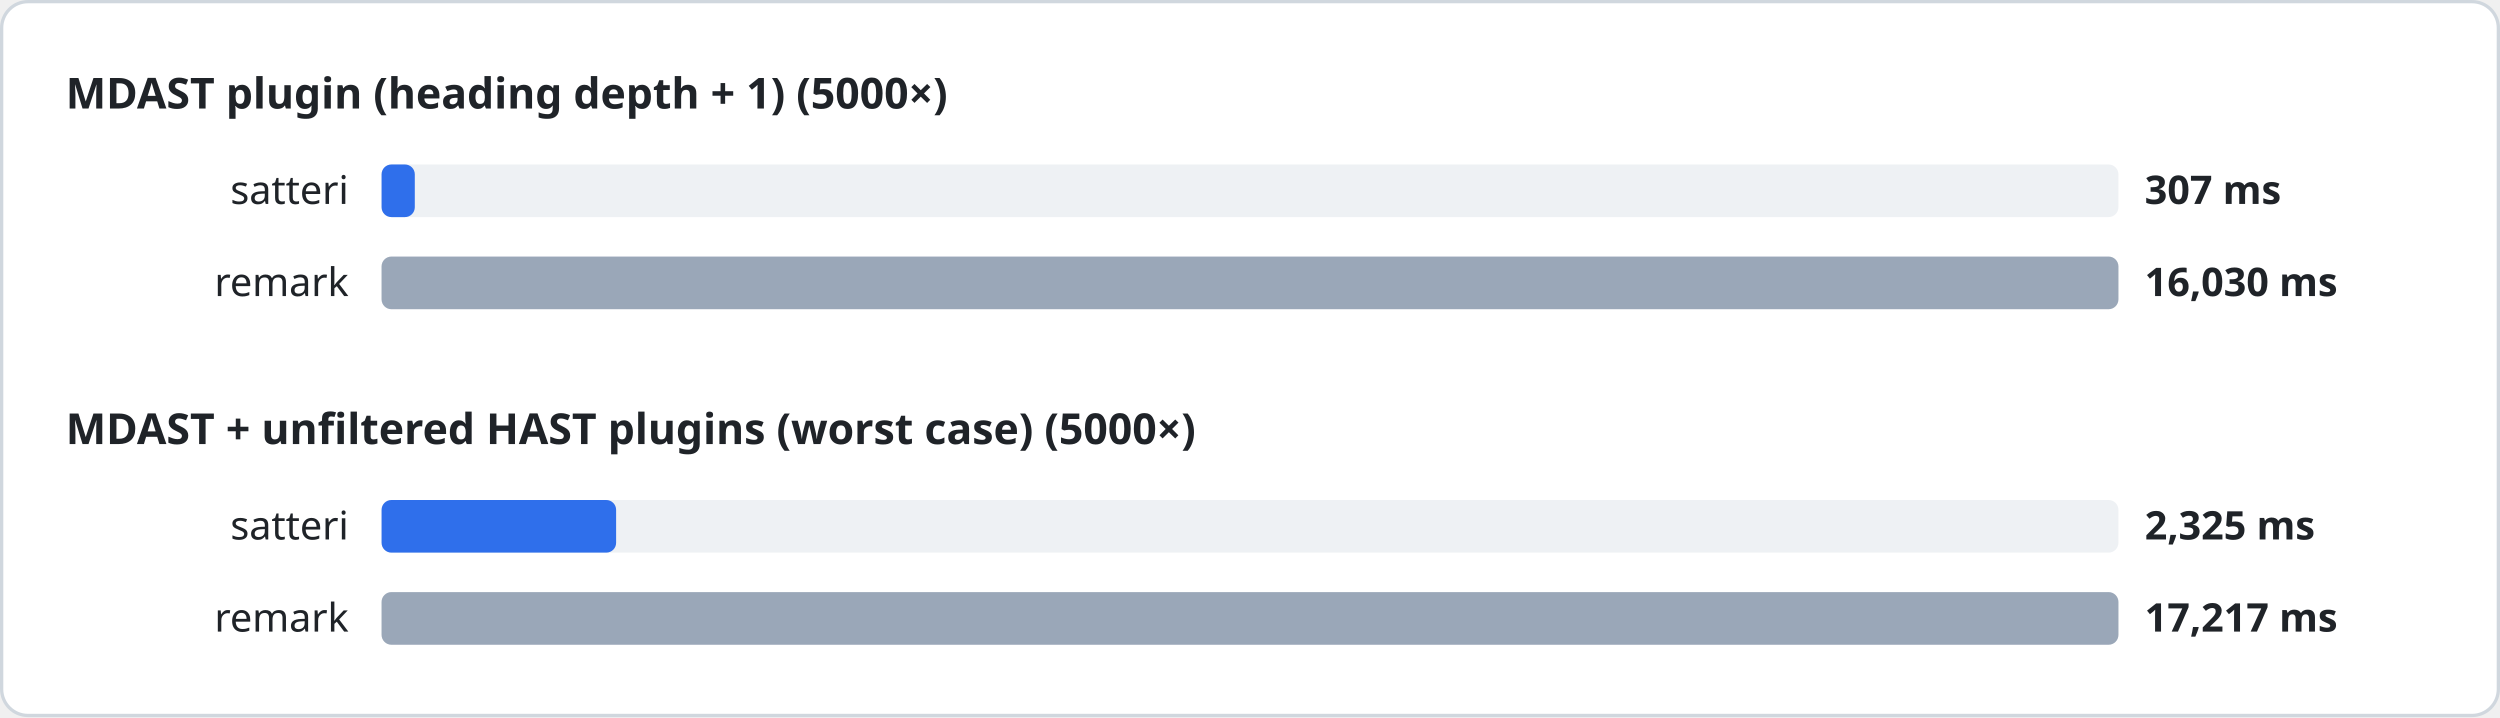
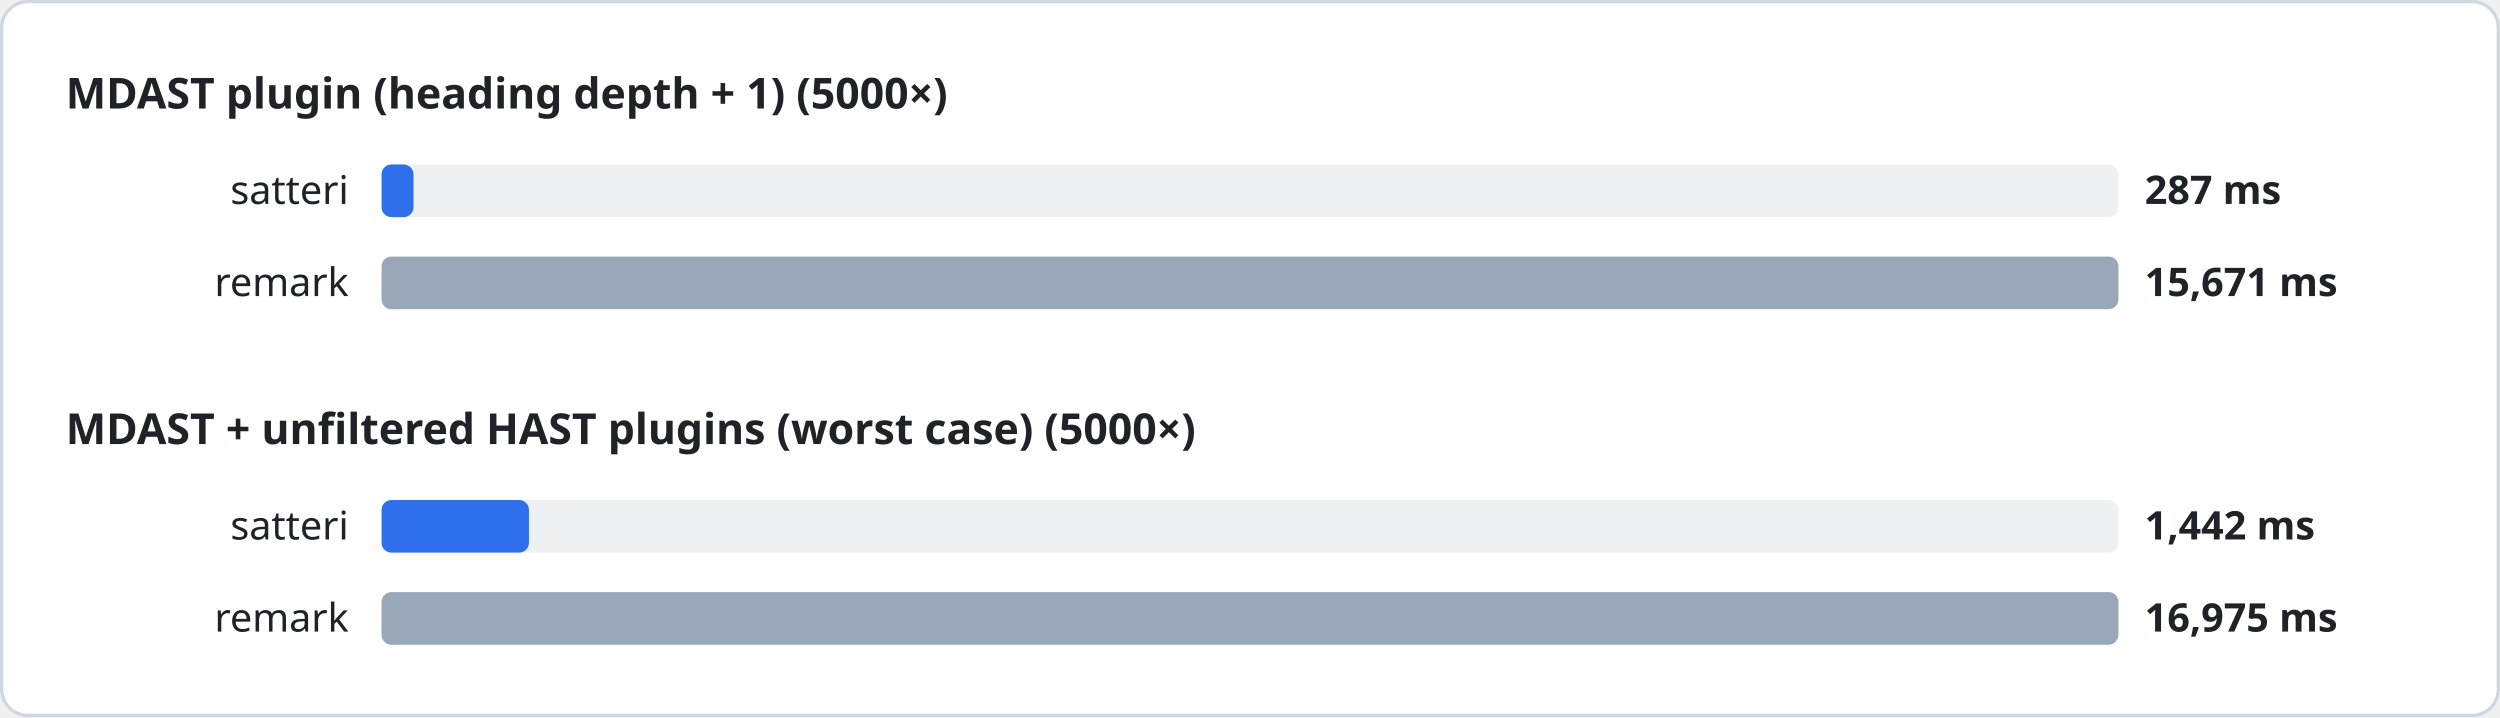
<svg xmlns="http://www.w3.org/2000/svg" width="760" height="218" viewBox="0 0 760 218" font-family="system-ui, sans-serif">
  <style>
.heading{font-size:13px;font-weight:600;fill:#1f2328}
.label{font-size:12px;fill:#1f2328}
.value{font-size:12px;font-weight:600;fill:#1f2328}
.track{fill:#eef1f4}
</style>
  <rect x="0.5" y="0.5" width="759" height="217" rx="8" fill="#ffffff" stroke="#d0d7de" />
  <text x="20" y="33" class="heading">MDAST plugin (heading depth + 1) (5000×)</text>
  <text x="106" y="62" class="label" text-anchor="end">satteri</text>
  <rect x="116" y="50" width="528" height="16" rx="3" class="track" />
-   <rect x="116" y="50" width="10.1" height="16" rx="3" fill="#2f6feb" />
-   <text x="652" y="62" class="value">307 ms</text>
+   <rect x="116" y="50" width="9.7" height="16" rx="3" fill="#2f6feb" />
+   <text x="652" y="62" class="value">287 ms</text>
  <text x="106" y="90" class="label" text-anchor="end">remark</text>
  <rect x="116" y="78" width="528" height="16" rx="3" class="track" />
  <rect x="116" y="78" width="528.0" height="16" rx="3" fill="#9aa7b8" />
-   <text x="652" y="90" class="value">16,030 ms</text>
+   <text x="652" y="90" class="value">15,671 ms</text>
  <text x="20" y="135" class="heading">MDAST + unfiltered HAST plugins (worst case) (5000×)</text>
  <text x="106" y="164" class="label" text-anchor="end">satteri</text>
  <rect x="116" y="152" width="528" height="16" rx="3" class="track" />
-   <rect x="116" y="152" width="71.3" height="16" rx="3" fill="#2f6feb" />
-   <text x="652" y="164" class="value">2,325 ms</text>
+   <rect x="116" y="152" width="44.8" height="16" rx="3" fill="#2f6feb" />
+   <text x="652" y="164" class="value">1,442 ms</text>
  <text x="106" y="192" class="label" text-anchor="end">remark</text>
  <rect x="116" y="180" width="528" height="16" rx="3" class="track" />
  <rect x="116" y="180" width="528.0" height="16" rx="3" fill="#9aa7b8" />
-   <text x="652" y="192" class="value">17,217 ms</text>
+   <text x="652" y="192" class="value">16,975 ms</text>
</svg>
